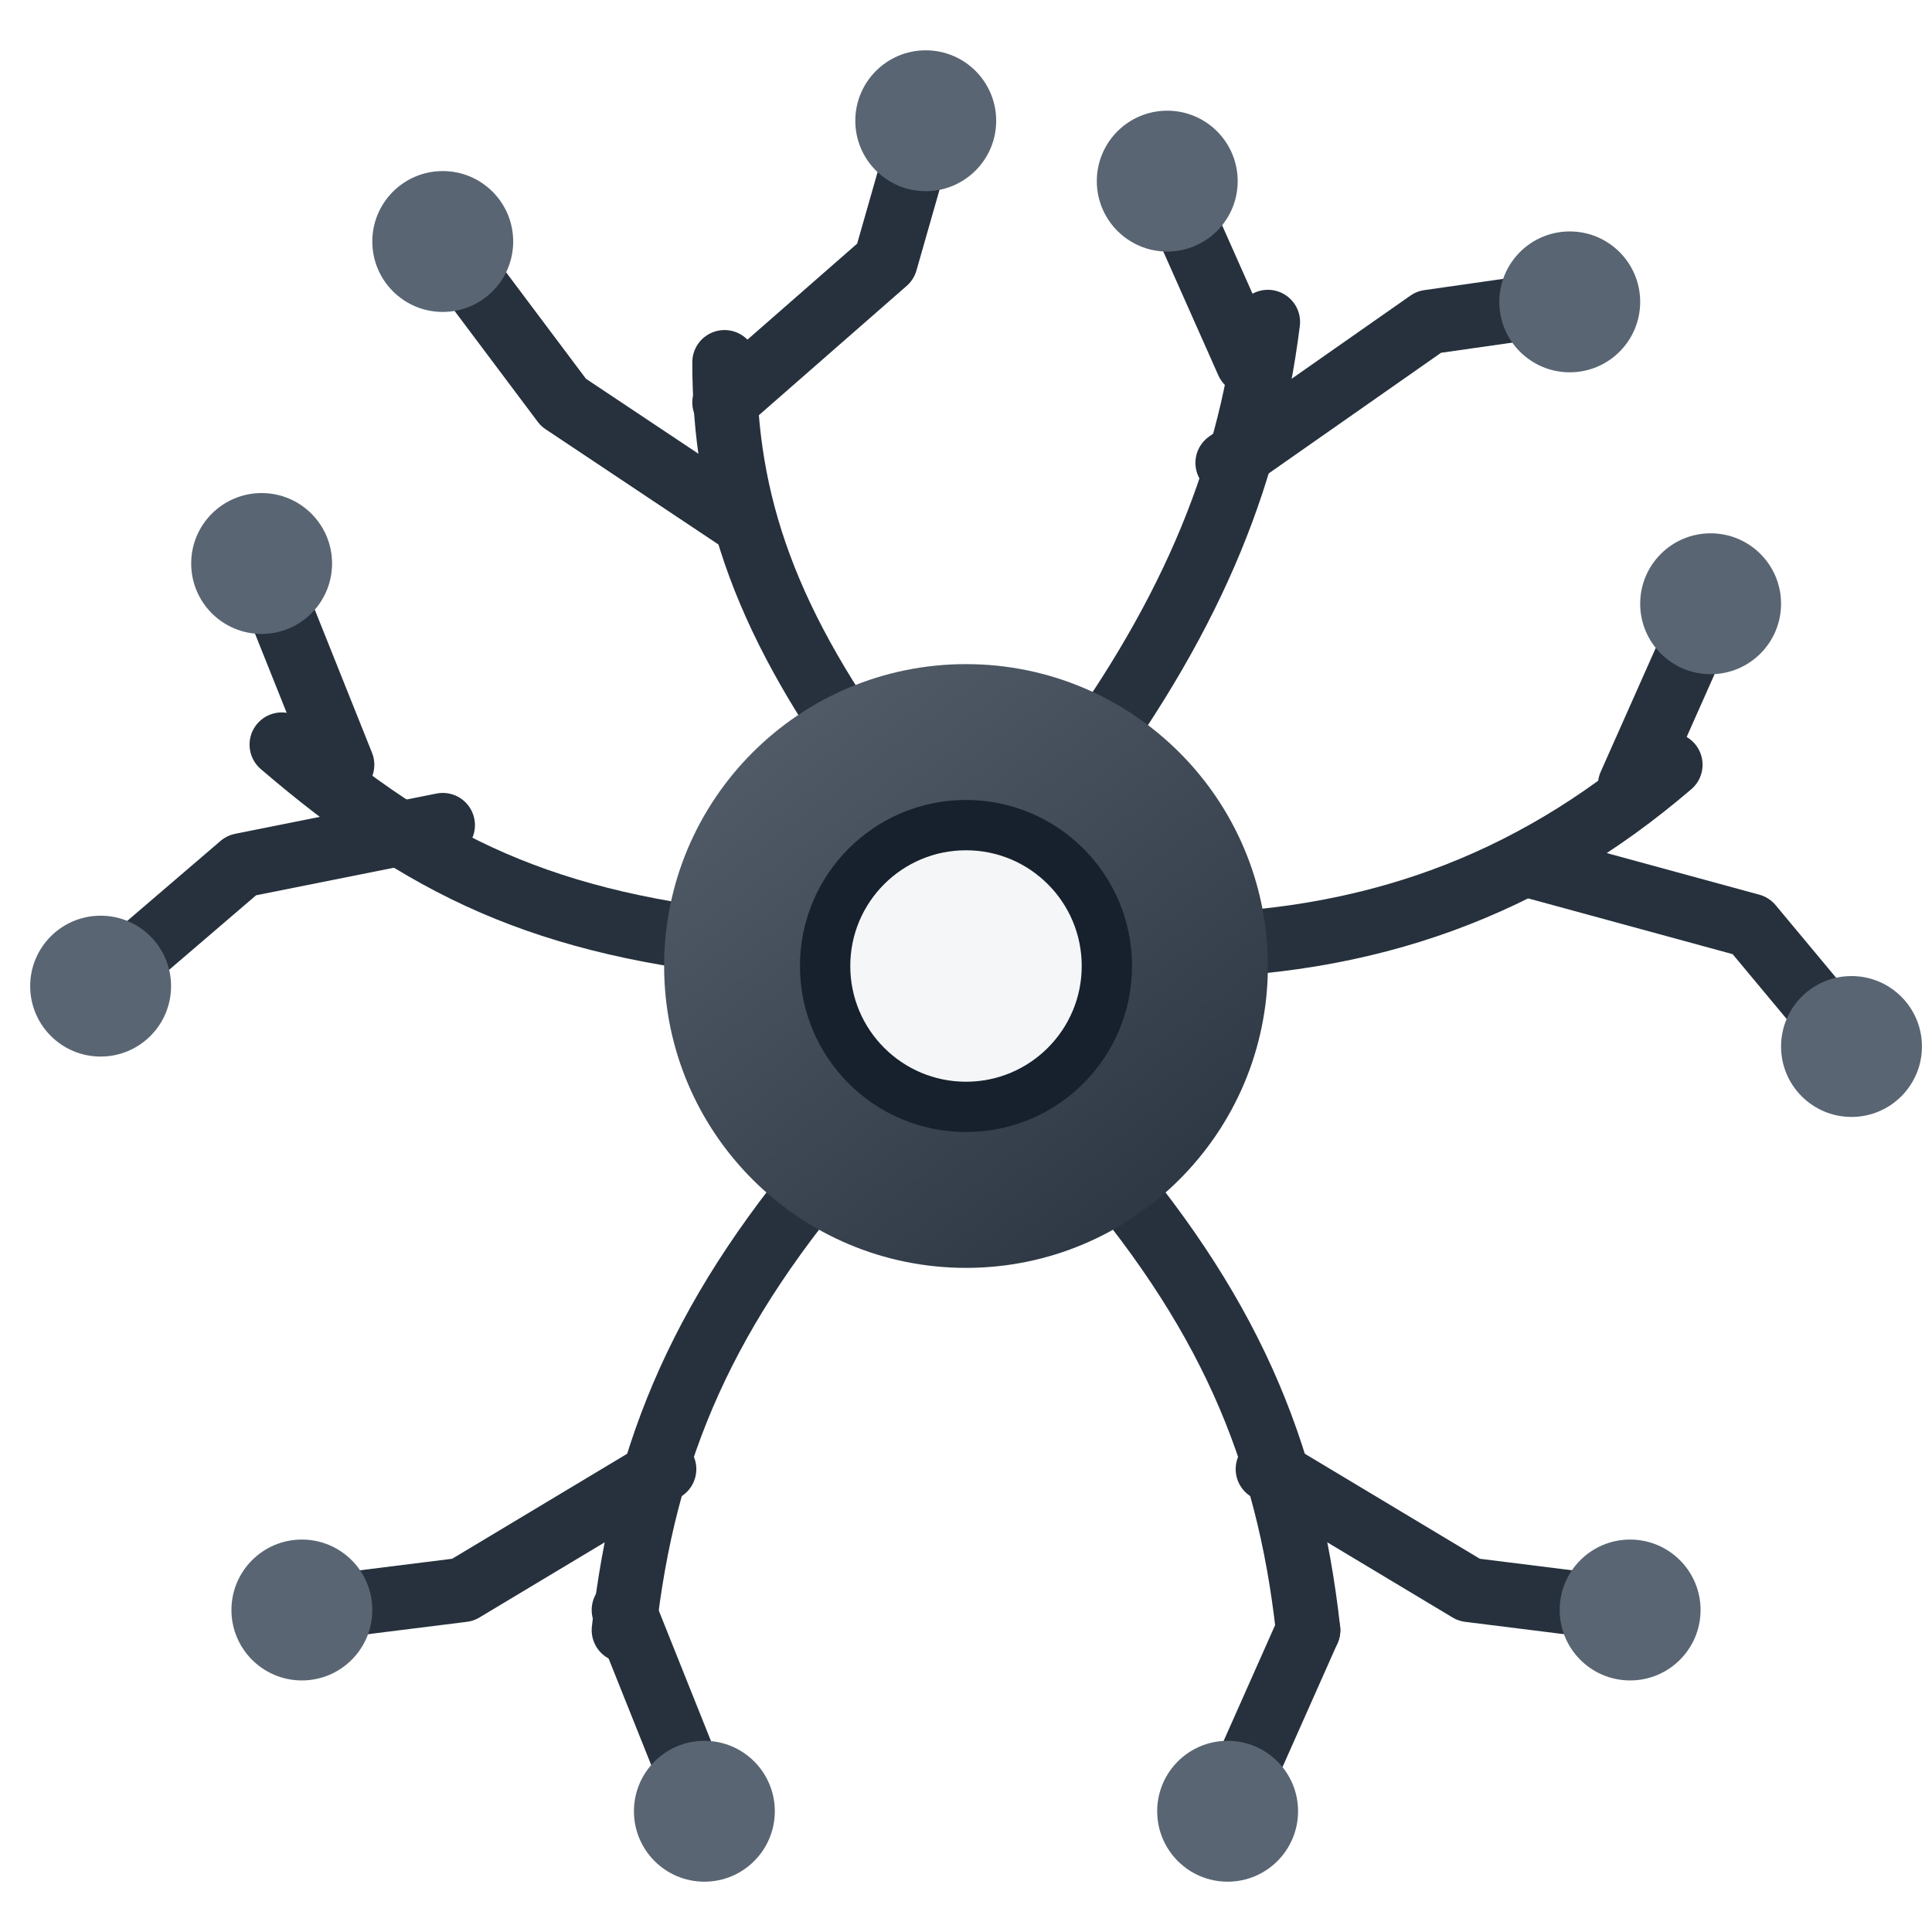
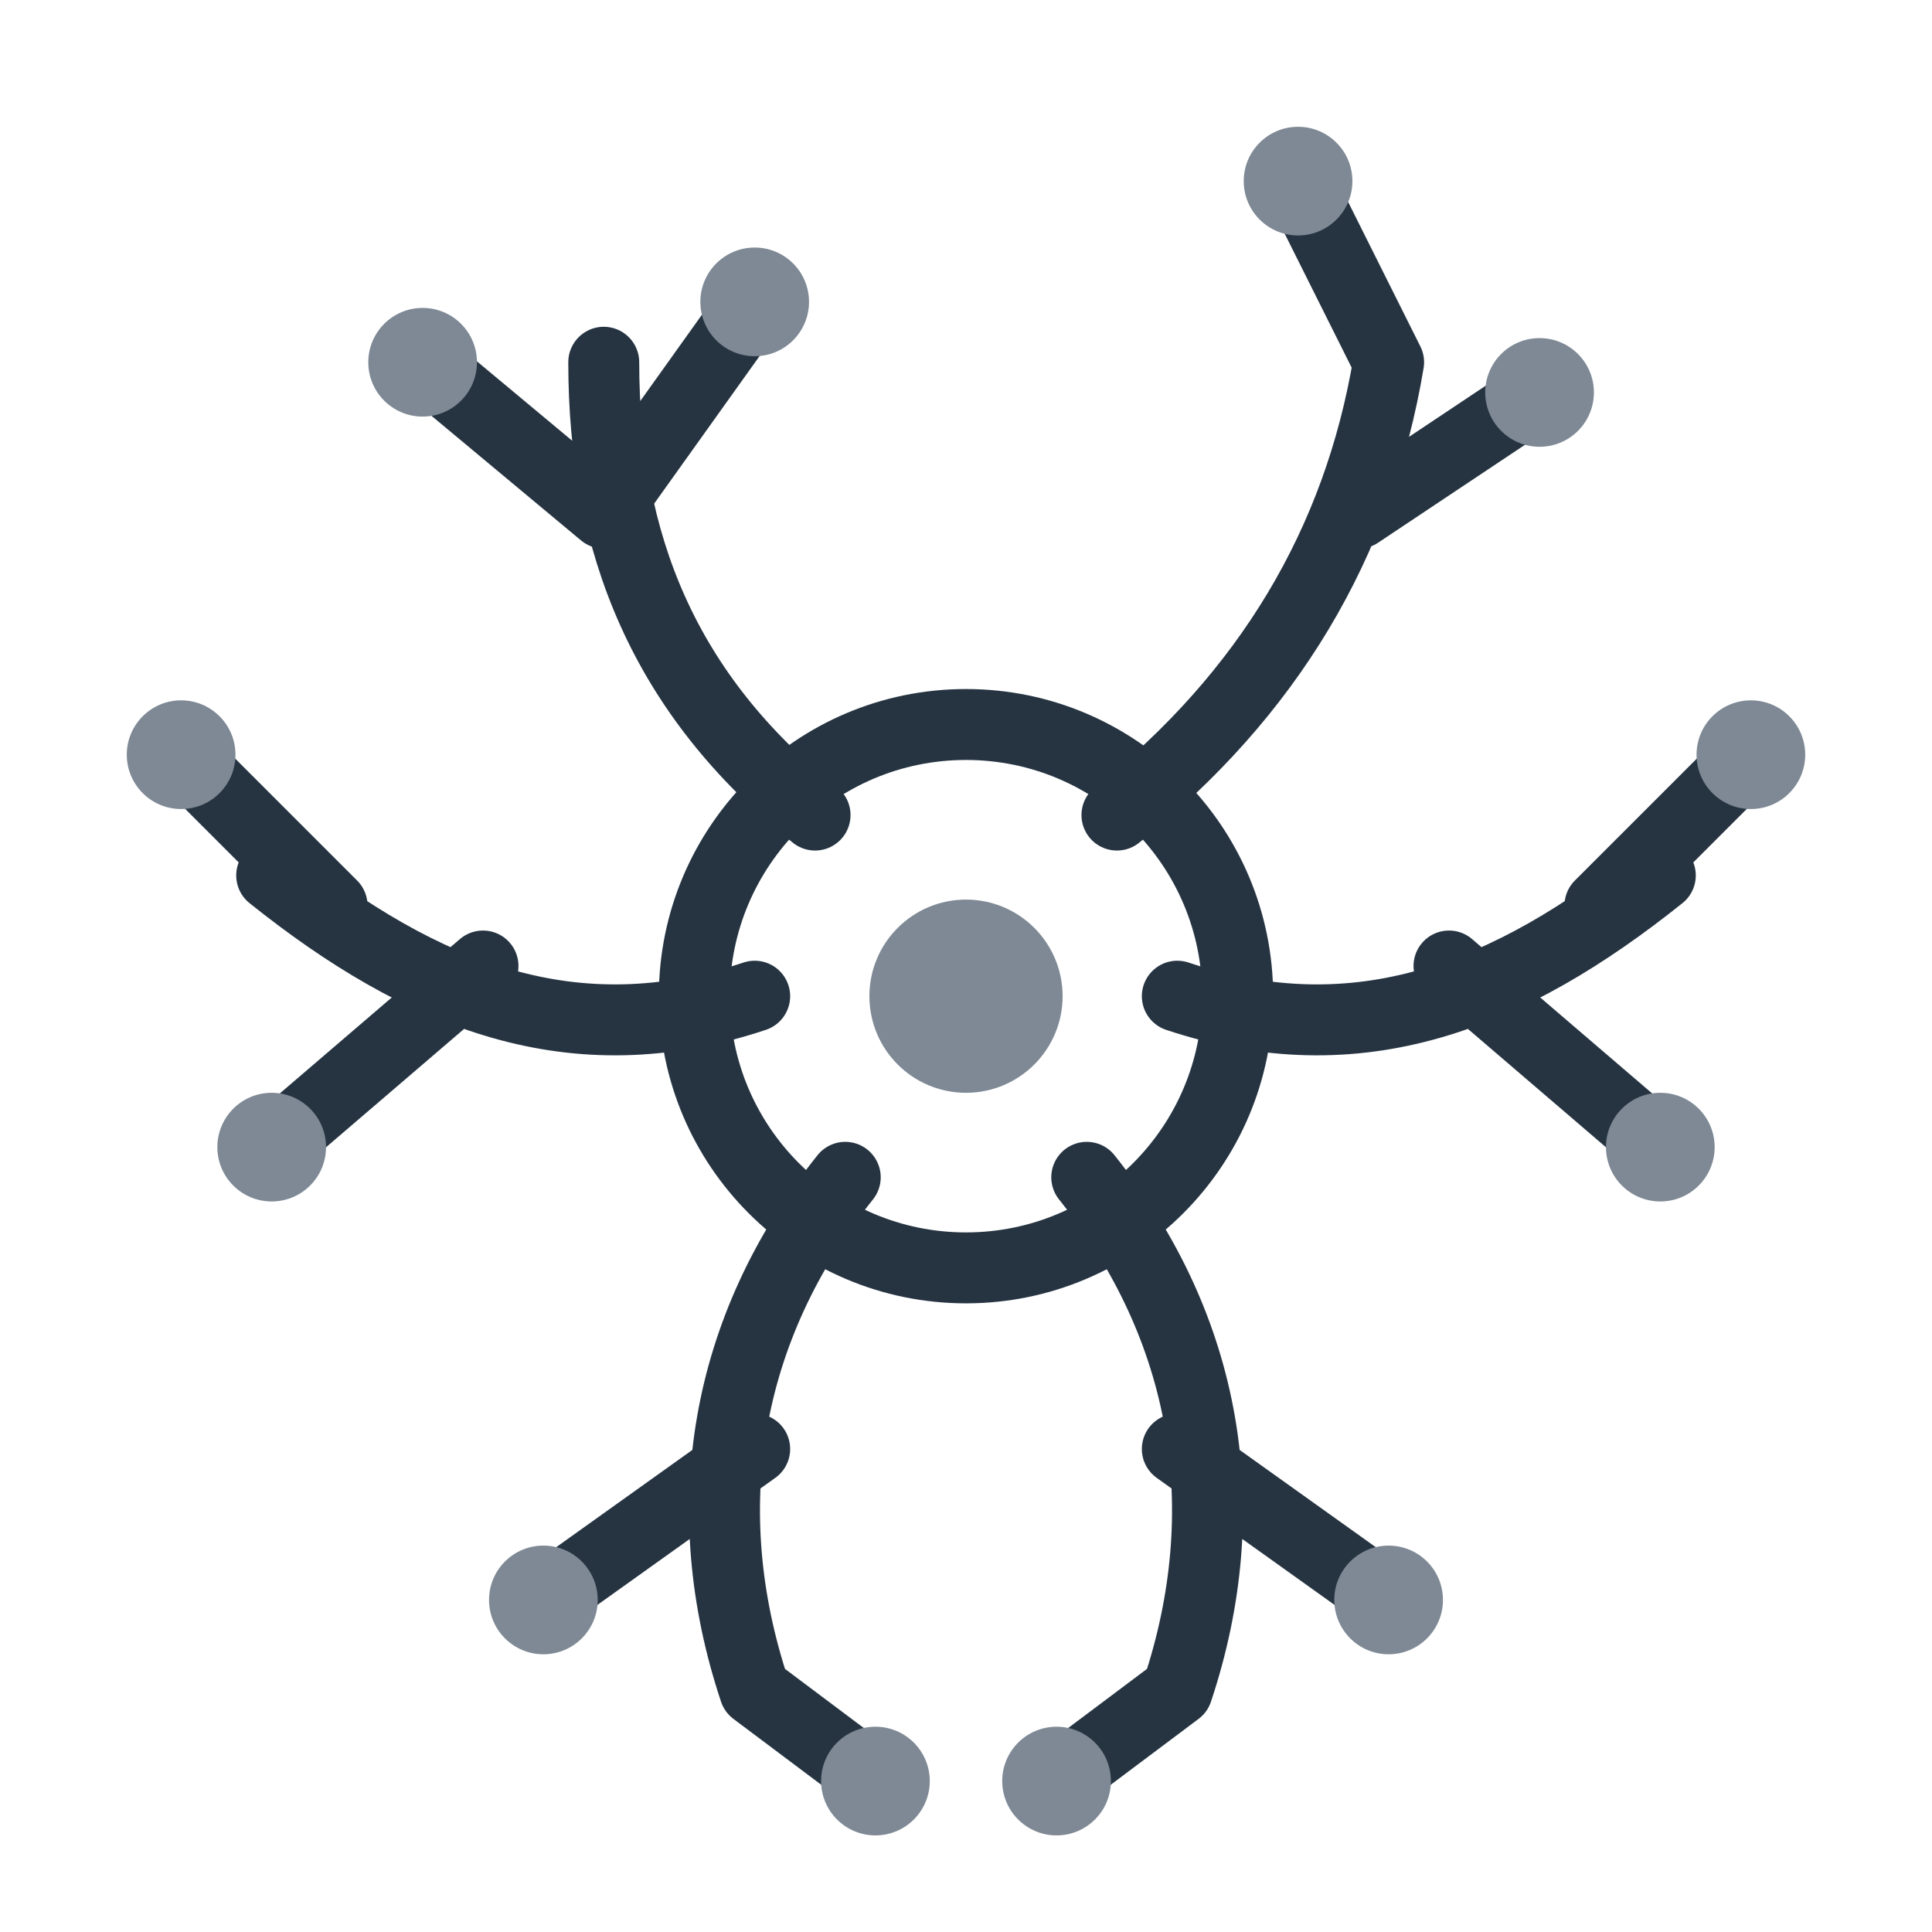
- <svg xmlns="http://www.w3.org/2000/svg" viewBox="0 0 96 96" fill="none">
-   <defs>
-     <linearGradient id="nerve-tone" x1="27" y1="20" x2="70" y2="76" gradientUnits="userSpaceOnUse">
-       <stop stop-color="#66717D" />
-       <stop offset="1" stop-color="#17212D" />
-     </linearGradient>
-   </defs>
-   <g stroke="#26313D" stroke-width="3.2" stroke-linecap="round" stroke-linejoin="round">
-     <path d="M44 39C38 31 36 25 36 18" />
-     <path d="M37 26 28 20l-6-8" />
-     <path d="M36 20 44 13l2-7" />
-     <path d="M53 39c6-8 9-15 10-23" />
-     <path d="m61 23 10-7 7-1" />
-     <path d="M62 18 58 9" />
-     <path d="M38 47c-11-1-17-4-24-10" />
-     <path d="m22 41-10 2-7 6" />
-     <path d="m17 38-4-10" />
-     <path d="M58 47c10 0 18-3 25-9" />
-     <path d="m76 43 11 3 5 6" />
-     <path d="m81 39 4-9" />
-     <path d="M42 57c-7 8-10 15-11 24" />
-     <path d="m33 73-10 6-8 1" />
-     <path d="m31 80 4 10" />
-     <path d="M54 57c7 8 10 15 11 24" />
-     <path d="m63 73 10 6 8 1" />
-     <path d="m65 81-4 9" />
+ <svg xmlns="http://www.w3.org/2000/svg" viewBox="0 0 64 64" fill="none">
+   <g stroke="#263442" stroke-width="2.35" stroke-linecap="round" stroke-linejoin="round">
+     <path d="M27 27c-5-4-7-9-7-15m0 5-6-5m6 5 5-7" />
+     <path d="M37 27c5-4 8-9 9-15m-1 5 6-4m-5-1-3-6" />
+     <path d="M25 33c-6 2-11 0-16-4m7 3-7 6m2-8-5-5" />
+     <path d="M39 33c6 2 11 0 16-4m-7 3 7 6m-2-8 5-5" />
+     <path d="M28 39c-4 5-5 11-3 17m0-8-7 5m7 3 4 3" />
+     <path d="M36 39c4 5 5 11 3 17m0-8 7 5m-7 3-4 3" />
+     <circle cx="32" cy="33" r="9" />
+     <circle cx="32" cy="33" r="3.2" fill="#7E8995" stroke="none" />
  </g>
-   <g fill="#596573">
-     <circle cx="22" cy="12" r="3.5" />
-     <circle cx="46" cy="6" r="3.5" />
-     <circle cx="58" cy="9" r="3.5" />
-     <circle cx="78" cy="15" r="3.5" />
-     <circle cx="5" cy="49" r="3.5" />
-     <circle cx="13" cy="28" r="3.5" />
-     <circle cx="92" cy="52" r="3.5" />
-     <circle cx="85" cy="30" r="3.5" />
-     <circle cx="15" cy="80" r="3.5" />
-     <circle cx="35" cy="90" r="3.5" />
-     <circle cx="81" cy="80" r="3.5" />
-     <circle cx="61" cy="90" r="3.5" />
+   <g fill="#7E8995">
+     <circle cx="14" cy="12" r="1.8" />
+     <circle cx="25" cy="10" r="1.8" />
+     <circle cx="43" cy="6" r="1.8" />
+     <circle cx="51" cy="13" r="1.8" />
+     <circle cx="6" cy="25" r="1.8" />
+     <circle cx="9" cy="38" r="1.8" />
+     <circle cx="58" cy="25" r="1.8" />
+     <circle cx="55" cy="38" r="1.8" />
+     <circle cx="18" cy="53" r="1.8" />
+     <circle cx="29" cy="59" r="1.8" />
+     <circle cx="46" cy="53" r="1.8" />
+     <circle cx="35" cy="59" r="1.8" />
  </g>
-   <circle cx="48" cy="48" r="15" fill="url(#nerve-tone)" />
-   <circle cx="48" cy="48" r="7" fill="#F4F6F7" stroke="#17212D" stroke-width="2.5" />
</svg>
